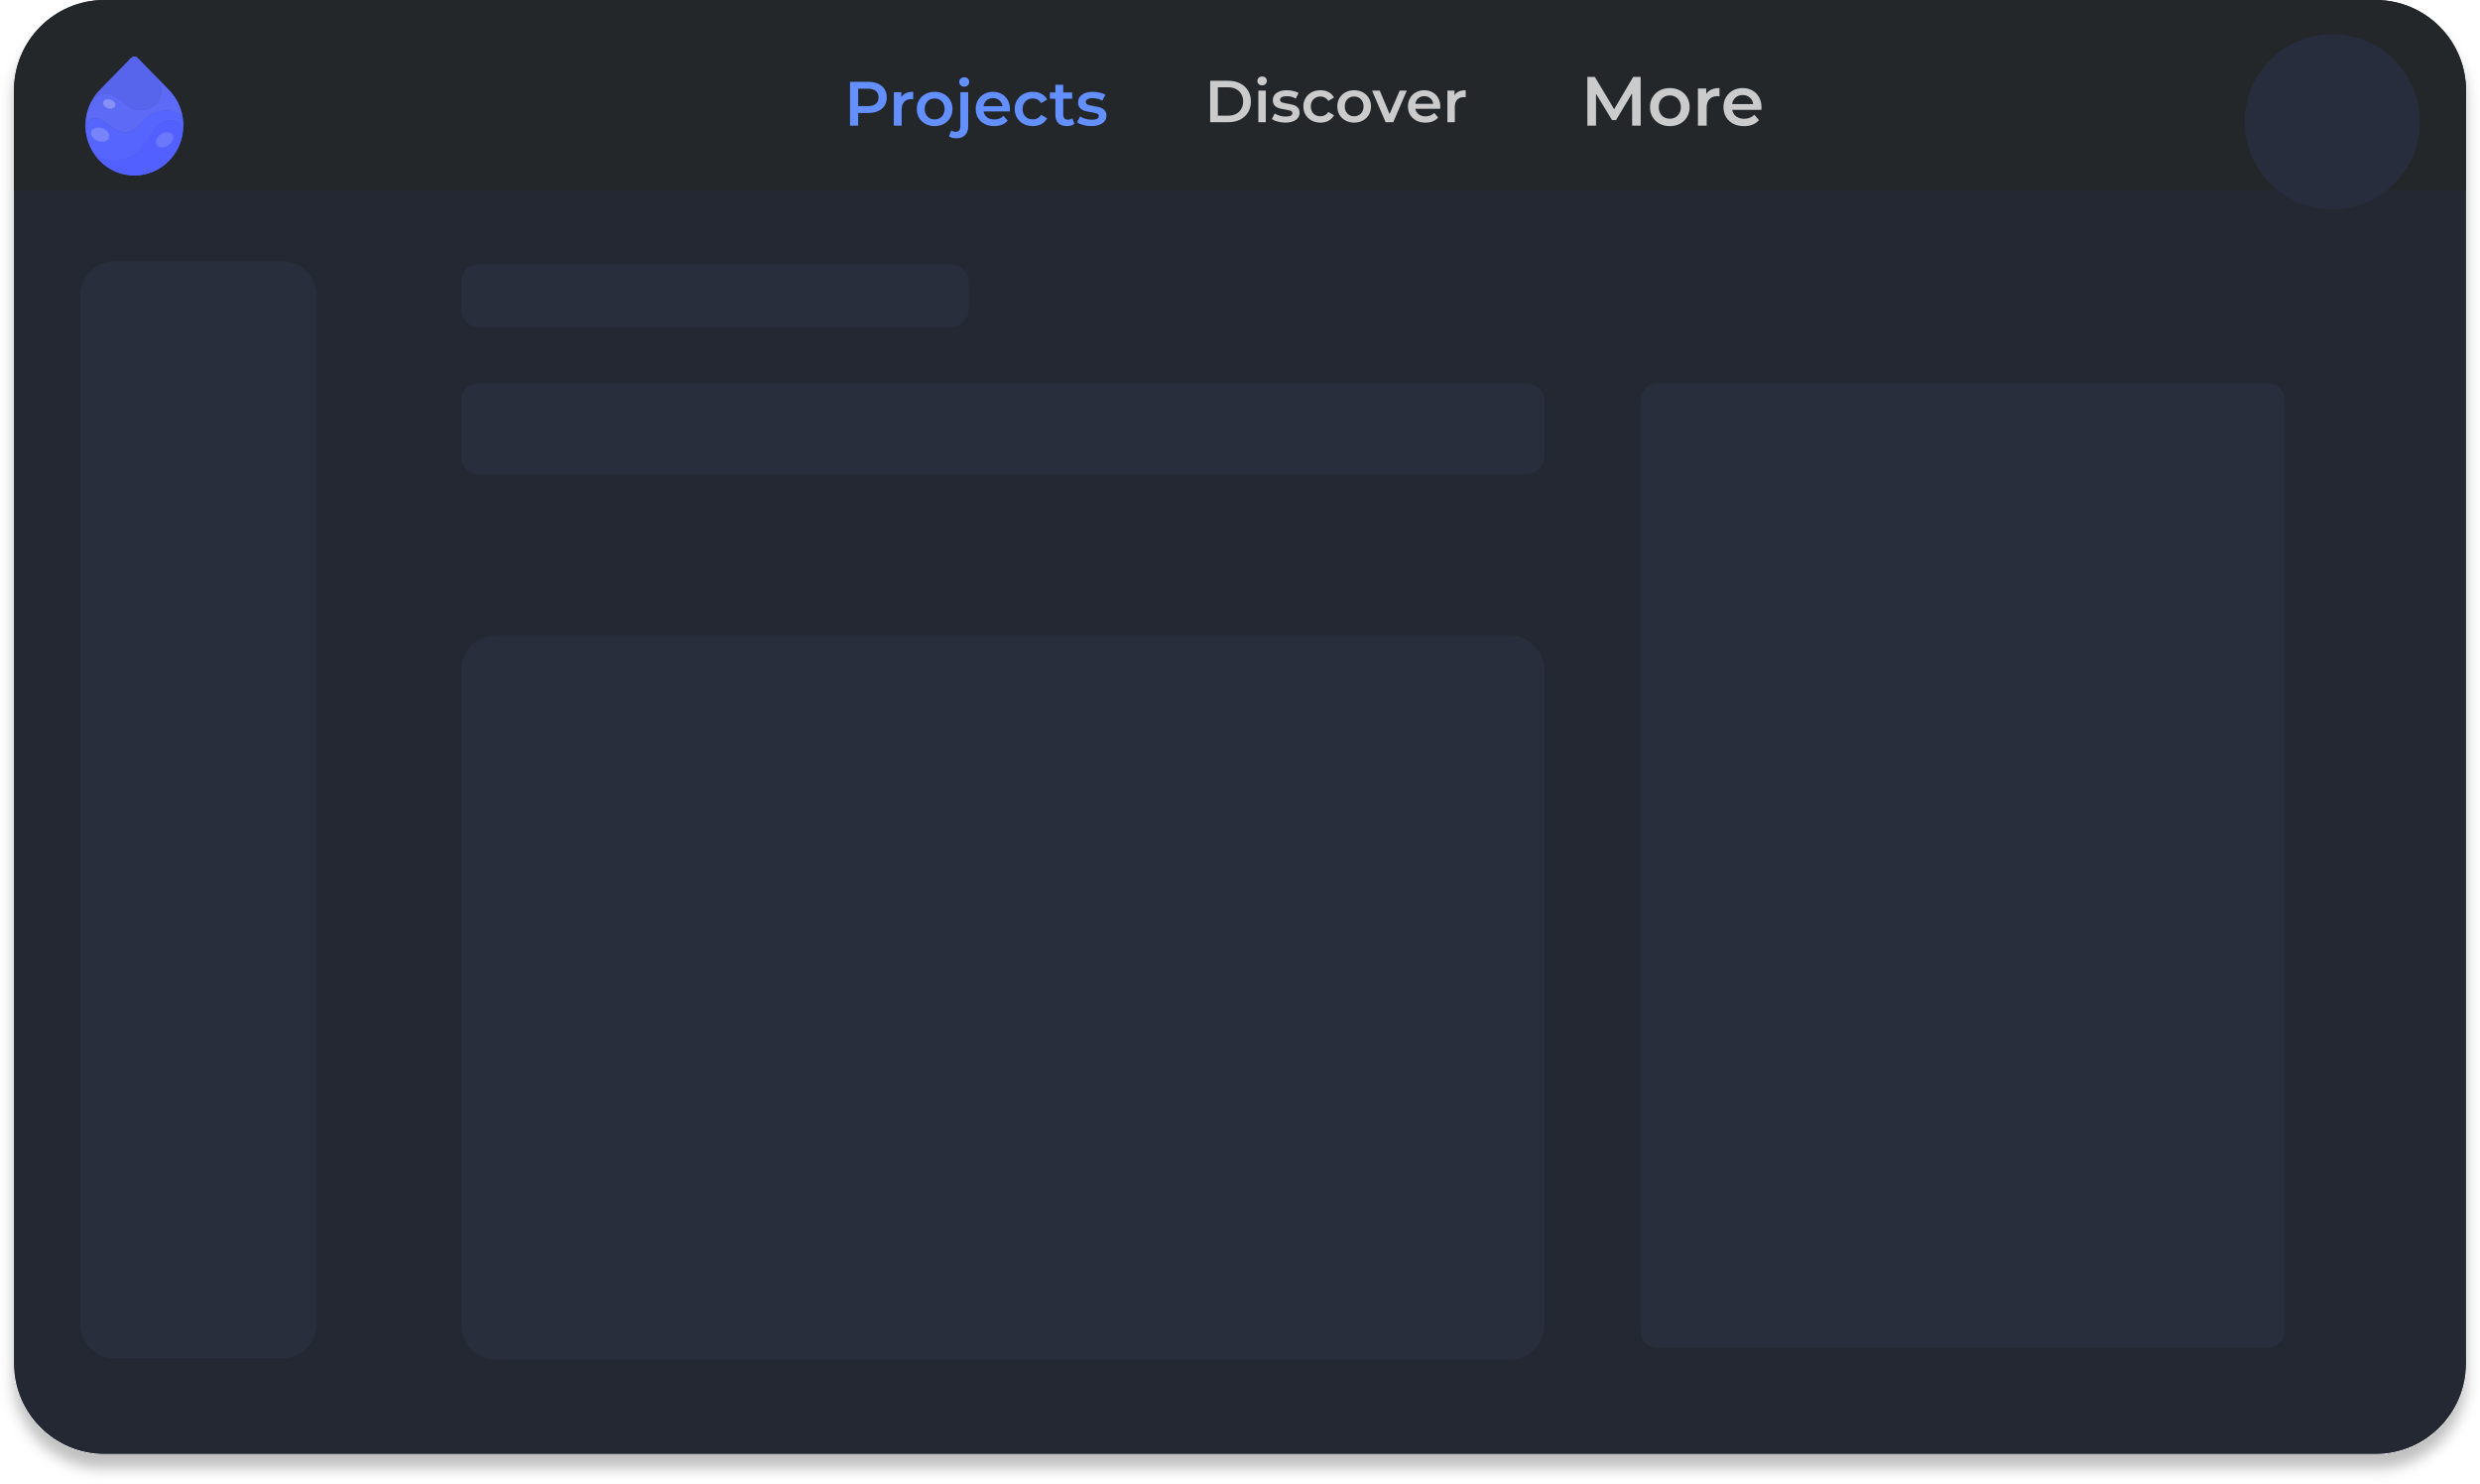
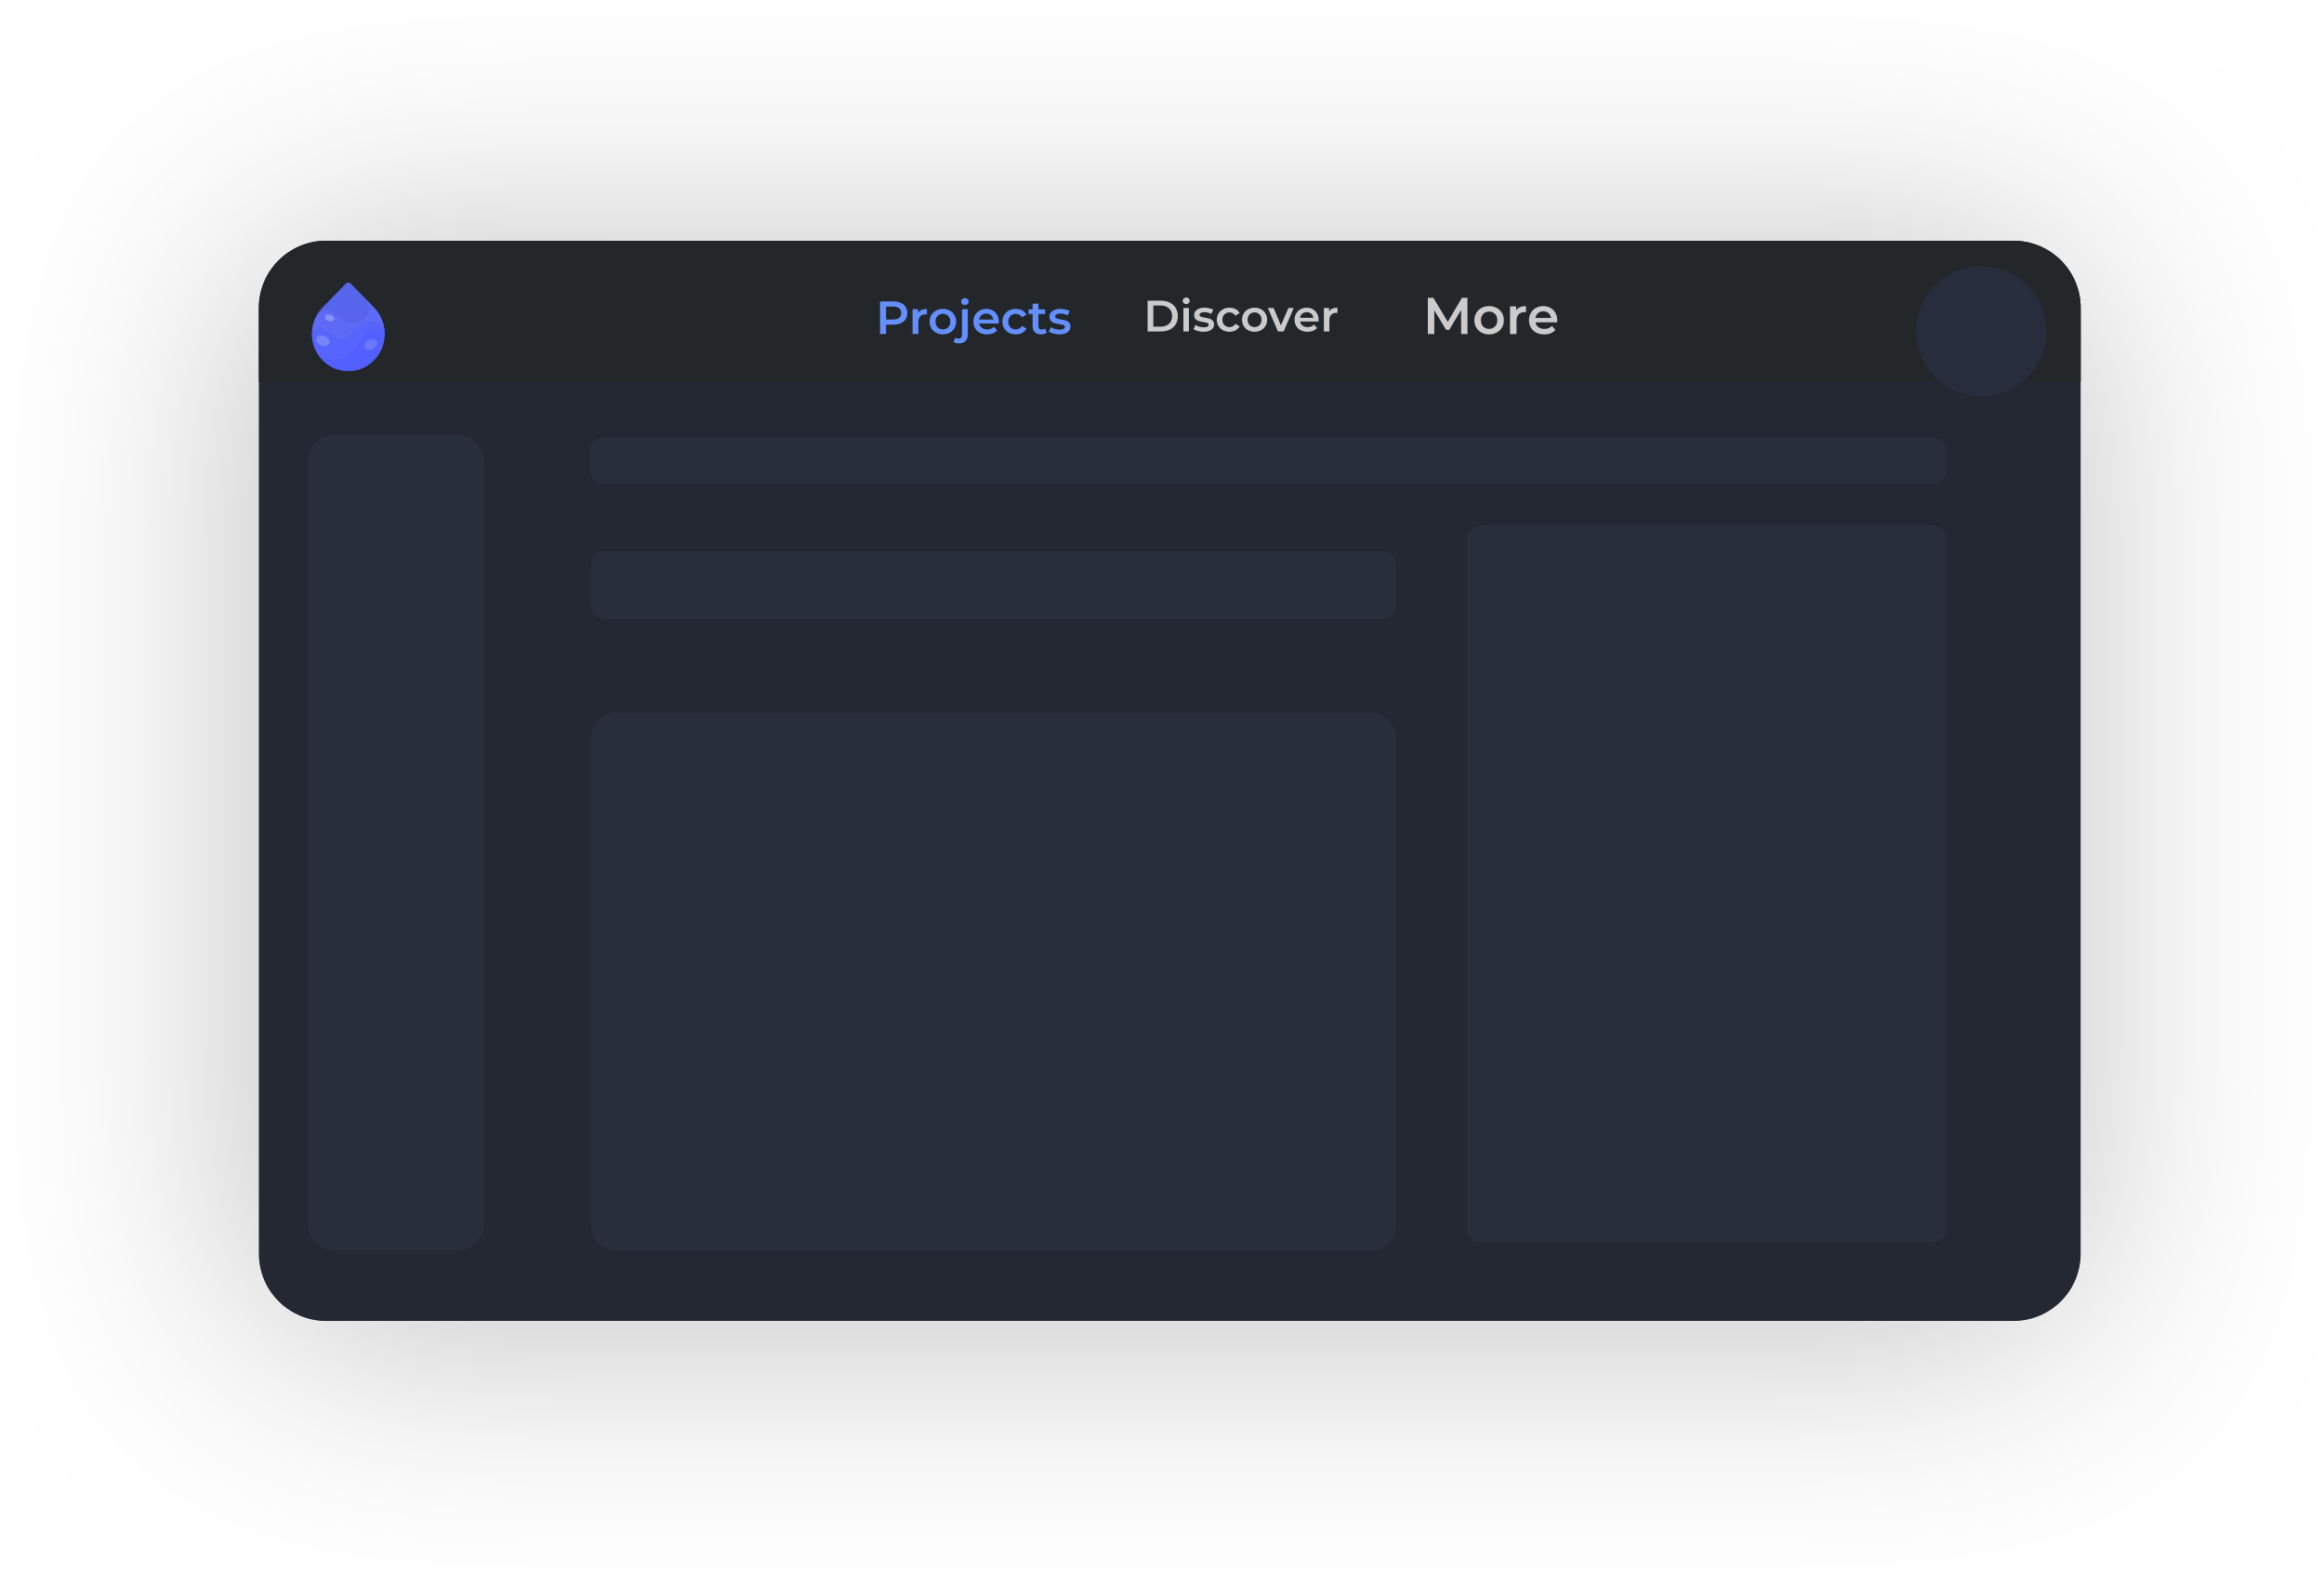
- <svg xmlns="http://www.w3.org/2000/svg" width="712" height="426" viewBox="0 0 712 426" fill="none">
+ <svg xmlns="http://www.w3.org/2000/svg" width="898" height="612" viewBox="0 0 898 612" fill="none">
  <g filter="url(#filter0_d)">
-     <rect x="4" width="704" height="417.466" rx="26" fill="#242832" />
-     <path d="M4 26C4 11.641 15.641 0 30 0H682C696.359 0 708 11.641 708 26V54.555H4V26Z" fill="#23272A" />
-     <path d="M52.349 33.218C49.201 31.309 45.626 31.176 42.443 33.566C40.902 34.722 39.764 36.469 38.143 37.484C36.552 38.482 34.441 37.892 32.915 37.048C31.048 36.017 29.314 33.618 26.964 34.015C25.906 34.194 25.038 34.913 24.546 35.847C24.55 35.367 24.579 34.887 24.63 34.41C24.818 32.672 25.315 30.962 26.121 29.374C28.479 25.411 32.84 26.642 35.975 29.853C40.848 34.844 51.062 28.677 43.828 21.048L48.502 25.835C50.284 27.66 51.486 29.853 52.109 32.175C52.169 32.395 52.222 32.615 52.27 32.836C52.298 32.963 52.325 33.09 52.349 33.218Z" fill="#5D6BFF" fill-opacity="0.8" />
-     <path d="M52.445 38.217C52.87 34.145 46.382 32.328 43.037 38.99C39.692 45.653 32.444 48.382 27.11 44.288C27.11 44.288 27.11 44.288 27.11 44.288C26.96 44.071 26.817 43.851 26.681 43.628C25.23 41.259 24.518 38.55 24.546 35.847C25.038 34.913 25.906 34.194 26.964 34.015C29.314 33.618 31.049 36.017 32.915 37.048C34.441 37.892 36.552 38.481 38.143 37.484C39.764 36.469 40.902 34.722 42.443 33.566C45.626 31.176 49.201 31.309 52.349 33.218C52.505 34.029 52.591 34.852 52.609 35.676C52.628 36.525 52.573 37.376 52.445 38.217Z" fill="#5D6BFF" fill-opacity="0.9" />
-     <path d="M35.975 29.853C32.84 26.642 28.479 25.411 26.121 29.374C26.626 28.375 27.255 27.425 28.006 26.547C28.212 26.304 28.429 26.067 28.655 25.835L37.654 16.619C38.165 16.095 38.993 16.095 39.504 16.619L43.28 20.487L43.828 21.048C51.062 28.677 40.848 34.844 35.975 29.853Z" fill="#5D6BFF" fill-opacity="0.7" />
-     <path d="M52.446 38.217C52.446 38.217 52.446 38.217 52.446 38.218C52.005 41.127 50.69 43.923 48.502 46.164C43.022 51.778 34.136 51.778 28.655 46.164C28.079 45.575 27.565 44.947 27.11 44.288C32.444 48.381 39.692 45.653 43.037 38.99C46.382 32.328 52.87 34.145 52.446 38.217Z" fill="#5D6BFF" />
-     <path d="M30.958 31.056C30.017 30.733 29.434 29.924 29.655 29.25C29.876 28.575 30.817 28.291 31.758 28.614C32.699 28.938 33.282 29.747 33.061 30.421C32.84 31.095 31.898 31.38 30.958 31.056Z" fill="#8690F7" />
-     <path d="M28.147 40.474C26.744 39.992 25.874 38.786 26.204 37.78C26.533 36.774 27.938 36.35 29.341 36.832C30.743 37.315 31.613 38.521 31.284 39.527C30.954 40.532 29.55 40.957 28.147 40.474Z" fill="#7884FA" />
-     <path d="M48.176 41.805C46.895 42.562 45.436 42.432 44.918 41.513C44.4 40.594 45.019 39.235 46.301 38.477C47.582 37.72 49.041 37.85 49.559 38.769C50.077 39.688 49.458 41.047 48.176 41.805Z" fill="#6B78FC" />
-     <path d="M52.349 33.218C49.201 31.309 45.626 31.176 42.443 33.566C40.902 34.722 39.764 36.469 38.143 37.484C36.552 38.482 34.441 37.892 32.915 37.048C31.048 36.017 29.314 33.618 26.964 34.015C25.906 34.194 25.038 34.913 24.546 35.847C24.55 35.367 24.579 34.887 24.63 34.41C24.818 32.672 25.315 30.962 26.121 29.374C28.479 25.411 32.84 26.642 35.975 29.853C40.848 34.844 51.062 28.677 43.828 21.048L48.502 25.835C50.284 27.66 51.486 29.853 52.109 32.175C52.169 32.395 52.222 32.615 52.27 32.836C52.298 32.963 52.325 33.09 52.349 33.218Z" fill="#5F6DFF" fill-opacity="0.8" />
-     <path d="M52.445 38.217C52.87 34.145 46.382 32.328 43.037 38.99C39.692 45.653 32.444 48.382 27.11 44.288C27.11 44.288 27.11 44.288 27.11 44.288C26.96 44.071 26.817 43.851 26.681 43.628C25.23 41.259 24.518 38.55 24.546 35.847C25.038 34.913 25.906 34.194 26.964 34.015C29.314 33.618 31.049 36.017 32.915 37.048C34.441 37.892 36.552 38.481 38.143 37.484C39.764 36.469 40.902 34.722 42.443 33.566C45.626 31.176 49.201 31.309 52.349 33.218C52.505 34.029 52.591 34.852 52.609 35.676C52.628 36.525 52.573 37.376 52.445 38.217Z" fill="#5665FF" fill-opacity="0.9" />
-     <path d="M35.975 29.853C32.84 26.642 28.479 25.411 26.121 29.374C26.626 28.375 27.255 27.425 28.006 26.547C28.212 26.304 28.429 26.067 28.655 25.835L37.654 16.619C38.165 16.095 38.993 16.095 39.504 16.619L43.28 20.487L43.828 21.048C51.062 28.677 40.848 34.844 35.975 29.853Z" fill="#5D6BFF" fill-opacity="0.7" />
-     <path d="M52.446 38.217C52.446 38.217 52.446 38.217 52.446 38.218C52.005 41.127 50.69 43.923 48.502 46.164C43.022 51.778 34.136 51.778 28.655 46.164C28.079 45.575 27.565 44.947 27.11 44.288C32.444 48.381 39.692 45.653 43.037 38.99C46.382 32.328 52.87 34.145 52.446 38.217Z" fill="#5160FF" />
-     <path d="M30.958 31.056C30.017 30.733 29.434 29.924 29.655 29.25C29.876 28.575 30.817 28.291 31.758 28.614C32.699 28.938 33.282 29.747 33.061 30.421C32.84 31.095 31.898 31.38 30.958 31.056Z" fill="#8690F7" />
-     <path d="M28.147 40.474C26.744 39.992 25.874 38.786 26.204 37.78C26.533 36.774 27.938 36.35 29.341 36.832C30.743 37.315 31.613 38.521 31.284 39.527C30.954 40.532 29.55 40.957 28.147 40.474Z" fill="#7884FA" />
-     <path d="M48.176 41.805C46.895 42.562 45.436 42.432 44.918 41.513C44.4 40.594 45.019 39.235 46.301 38.477C47.582 37.72 49.041 37.85 49.559 38.769C50.077 39.688 49.458 41.047 48.176 41.805Z" fill="#6B78FC" />
-     <path d="M249.226 23.48C250.318 23.48 251.266 23.66 252.07 24.02C252.886 24.38 253.51 24.896 253.942 25.568C254.374 26.24 254.59 27.038 254.59 27.962C254.59 28.874 254.374 29.672 253.942 30.356C253.51 31.028 252.886 31.544 252.07 31.904C251.266 32.264 250.318 32.444 249.226 32.444H246.382V36.08H244.042V23.48H249.226ZM249.118 30.464C250.138 30.464 250.912 30.248 251.44 29.816C251.968 29.384 252.232 28.766 252.232 27.962C252.232 27.158 251.968 26.54 251.44 26.108C250.912 25.676 250.138 25.46 249.118 25.46H246.382V30.464H249.118ZM258.765 27.872C259.413 26.864 260.553 26.36 262.185 26.36V28.502C261.993 28.466 261.819 28.448 261.663 28.448C260.787 28.448 260.103 28.706 259.611 29.222C259.119 29.726 258.873 30.458 258.873 31.418V36.08H256.623V26.468H258.765V27.872ZM268.326 36.206C267.354 36.206 266.478 35.996 265.698 35.576C264.918 35.156 264.306 34.574 263.862 33.83C263.43 33.074 263.214 32.222 263.214 31.274C263.214 30.326 263.43 29.48 263.862 28.736C264.306 27.992 264.918 27.41 265.698 26.99C266.478 26.57 267.354 26.36 268.326 26.36C269.31 26.36 270.192 26.57 270.972 26.99C271.752 27.41 272.358 27.992 272.79 28.736C273.234 29.48 273.456 30.326 273.456 31.274C273.456 32.222 273.234 33.074 272.79 33.83C272.358 34.574 271.752 35.156 270.972 35.576C270.192 35.996 269.31 36.206 268.326 36.206ZM268.326 34.28C269.154 34.28 269.838 34.004 270.378 33.452C270.918 32.9 271.188 32.174 271.188 31.274C271.188 30.374 270.918 29.648 270.378 29.096C269.838 28.544 269.154 28.268 268.326 28.268C267.498 28.268 266.814 28.544 266.274 29.096C265.746 29.648 265.482 30.374 265.482 31.274C265.482 32.174 265.746 32.9 266.274 33.452C266.814 34.004 267.498 34.28 268.326 34.28ZM274.617 39.698C273.669 39.698 272.949 39.512 272.457 39.14L273.105 37.466C273.441 37.718 273.879 37.844 274.419 37.844C274.839 37.844 275.157 37.712 275.373 37.448C275.601 37.196 275.715 36.818 275.715 36.314V26.468H277.965V36.26C277.965 37.328 277.671 38.168 277.083 38.78C276.495 39.392 275.673 39.698 274.617 39.698ZM276.831 24.884C276.423 24.884 276.081 24.758 275.805 24.506C275.529 24.242 275.391 23.918 275.391 23.534C275.391 23.15 275.529 22.832 275.805 22.58C276.081 22.316 276.423 22.184 276.831 22.184C277.239 22.184 277.581 22.31 277.857 22.562C278.133 22.802 278.271 23.108 278.271 23.48C278.271 23.876 278.133 24.212 277.857 24.488C277.593 24.752 277.251 24.884 276.831 24.884ZM289.952 31.328C289.952 31.484 289.94 31.706 289.916 31.994H282.374C282.506 32.702 282.848 33.266 283.4 33.686C283.964 34.094 284.66 34.298 285.488 34.298C286.544 34.298 287.414 33.95 288.098 33.254L289.304 34.64C288.872 35.156 288.326 35.546 287.666 35.81C287.006 36.074 286.262 36.206 285.434 36.206C284.378 36.206 283.448 35.996 282.644 35.576C281.84 35.156 281.216 34.574 280.772 33.83C280.34 33.074 280.124 32.222 280.124 31.274C280.124 30.338 280.334 29.498 280.754 28.754C281.186 27.998 281.78 27.41 282.536 26.99C283.292 26.57 284.144 26.36 285.092 26.36C286.028 26.36 286.862 26.57 287.594 26.99C288.338 27.398 288.914 27.98 289.322 28.736C289.742 29.48 289.952 30.344 289.952 31.328ZM285.092 28.16C284.372 28.16 283.76 28.376 283.256 28.808C282.764 29.228 282.464 29.792 282.356 30.5H287.81C287.714 29.804 287.42 29.24 286.928 28.808C286.436 28.376 285.824 28.16 285.092 28.16ZM296.523 36.206C295.527 36.206 294.633 35.996 293.841 35.576C293.049 35.156 292.431 34.574 291.987 33.83C291.543 33.074 291.321 32.222 291.321 31.274C291.321 30.326 291.543 29.48 291.987 28.736C292.431 27.992 293.043 27.41 293.823 26.99C294.615 26.57 295.515 26.36 296.523 26.36C297.471 26.36 298.299 26.552 299.007 26.936C299.727 27.32 300.267 27.872 300.627 28.592L298.899 29.6C298.623 29.156 298.275 28.826 297.855 28.61C297.447 28.382 296.997 28.268 296.505 28.268C295.665 28.268 294.969 28.544 294.417 29.096C293.865 29.636 293.589 30.362 293.589 31.274C293.589 32.186 293.859 32.918 294.399 33.47C294.951 34.01 295.653 34.28 296.505 34.28C296.997 34.28 297.447 34.172 297.855 33.956C298.275 33.728 298.623 33.392 298.899 32.948L300.627 33.956C300.255 34.676 299.709 35.234 298.989 35.63C298.281 36.014 297.459 36.206 296.523 36.206ZM308.473 35.558C308.209 35.774 307.885 35.936 307.501 36.044C307.129 36.152 306.733 36.206 306.313 36.206C305.257 36.206 304.441 35.93 303.865 35.378C303.289 34.826 303.001 34.022 303.001 32.966V28.34H301.417V26.54H303.001V24.344H305.251V26.54H307.825V28.34H305.251V32.912C305.251 33.38 305.365 33.74 305.593 33.992C305.821 34.232 306.151 34.352 306.583 34.352C307.087 34.352 307.507 34.22 307.843 33.956L308.473 35.558ZM313.294 36.206C312.514 36.206 311.752 36.104 311.008 35.9C310.264 35.696 309.67 35.438 309.226 35.126L310.09 33.416C310.522 33.704 311.038 33.938 311.638 34.118C312.25 34.286 312.85 34.37 313.438 34.37C314.782 34.37 315.454 34.016 315.454 33.308C315.454 32.972 315.28 32.738 314.932 32.606C314.596 32.474 314.05 32.348 313.294 32.228C312.502 32.108 311.854 31.97 311.35 31.814C310.858 31.658 310.426 31.388 310.054 31.004C309.694 30.608 309.514 30.062 309.514 29.366C309.514 28.454 309.892 27.728 310.648 27.188C311.416 26.636 312.448 26.36 313.744 26.36C314.404 26.36 315.064 26.438 315.724 26.594C316.384 26.738 316.924 26.936 317.344 27.188L316.48 28.898C315.664 28.418 314.746 28.178 313.726 28.178C313.066 28.178 312.562 28.28 312.214 28.484C311.878 28.676 311.71 28.934 311.71 29.258C311.71 29.618 311.89 29.876 312.25 30.032C312.622 30.176 313.192 30.314 313.96 30.446C314.728 30.566 315.358 30.704 315.85 30.86C316.342 31.016 316.762 31.28 317.11 31.652C317.47 32.024 317.65 32.552 317.65 33.236C317.65 34.136 317.26 34.856 316.48 35.396C315.7 35.936 314.638 36.206 313.294 36.206Z" fill="#638FFF" />
-     <path d="M347.436 23.185H352.638C353.908 23.185 355.035 23.434 356.021 23.933C357.007 24.421 357.772 25.117 358.316 26.024C358.86 26.919 359.132 27.956 359.132 29.135C359.132 30.314 358.86 31.357 358.316 32.263C357.772 33.158 357.007 33.855 356.021 34.354C355.035 34.842 353.908 35.085 352.638 35.085H347.436V23.185ZM352.536 33.215C353.409 33.215 354.174 33.051 354.831 32.722C355.5 32.382 356.01 31.906 356.361 31.294C356.724 30.671 356.905 29.951 356.905 29.135C356.905 28.319 356.724 27.605 356.361 26.993C356.01 26.37 355.5 25.894 354.831 25.565C354.174 25.225 353.409 25.055 352.536 25.055H349.646V33.215H352.536ZM361.277 26.007H363.402V35.085H361.277V26.007ZM362.348 24.511C361.963 24.511 361.64 24.392 361.379 24.154C361.119 23.905 360.988 23.599 360.988 23.236C360.988 22.873 361.119 22.573 361.379 22.335C361.64 22.086 361.963 21.961 362.348 21.961C362.734 21.961 363.057 22.08 363.317 22.318C363.578 22.545 363.708 22.834 363.708 23.185C363.708 23.559 363.578 23.877 363.317 24.137C363.068 24.387 362.745 24.511 362.348 24.511ZM368.996 35.204C368.26 35.204 367.54 35.108 366.837 34.915C366.135 34.722 365.574 34.479 365.154 34.184L365.97 32.569C366.378 32.841 366.866 33.062 367.432 33.232C368.01 33.391 368.577 33.47 369.132 33.47C370.402 33.47 371.036 33.136 371.036 32.467C371.036 32.15 370.872 31.929 370.543 31.804C370.226 31.68 369.71 31.561 368.996 31.447C368.248 31.334 367.636 31.203 367.16 31.056C366.696 30.909 366.288 30.654 365.936 30.291C365.596 29.917 365.426 29.401 365.426 28.744C365.426 27.883 365.783 27.197 366.497 26.687C367.223 26.166 368.197 25.905 369.421 25.905C370.045 25.905 370.668 25.979 371.291 26.126C371.915 26.262 372.425 26.449 372.821 26.687L372.005 28.302C371.235 27.849 370.368 27.622 369.404 27.622C368.781 27.622 368.305 27.718 367.976 27.911C367.659 28.093 367.5 28.336 367.5 28.642C367.5 28.982 367.67 29.226 368.01 29.373C368.362 29.509 368.9 29.64 369.625 29.764C370.351 29.878 370.946 30.008 371.41 30.155C371.875 30.302 372.272 30.552 372.6 30.903C372.94 31.255 373.11 31.753 373.11 32.399C373.11 33.249 372.742 33.929 372.005 34.439C371.269 34.949 370.266 35.204 368.996 35.204ZM379.105 35.204C378.165 35.204 377.32 35.006 376.572 34.609C375.824 34.212 375.241 33.663 374.821 32.96C374.402 32.246 374.192 31.442 374.192 30.546C374.192 29.651 374.402 28.852 374.821 28.149C375.241 27.447 375.819 26.897 376.555 26.5C377.303 26.104 378.153 25.905 379.105 25.905C380.001 25.905 380.783 26.087 381.451 26.449C382.131 26.812 382.641 27.333 382.981 28.013L381.349 28.965C381.089 28.546 380.76 28.234 380.363 28.03C379.978 27.815 379.553 27.707 379.088 27.707C378.295 27.707 377.638 27.968 377.116 28.489C376.595 28.999 376.334 29.685 376.334 30.546C376.334 31.407 376.589 32.099 377.099 32.62C377.621 33.13 378.284 33.385 379.088 33.385C379.553 33.385 379.978 33.283 380.363 33.079C380.76 32.864 381.089 32.547 381.349 32.127L382.981 33.079C382.63 33.759 382.114 34.286 381.434 34.66C380.766 35.023 379.989 35.204 379.105 35.204ZM388.765 35.204C387.847 35.204 387.02 35.006 386.283 34.609C385.547 34.212 384.969 33.663 384.549 32.96C384.141 32.246 383.937 31.442 383.937 30.546C383.937 29.651 384.141 28.852 384.549 28.149C384.969 27.447 385.547 26.897 386.283 26.5C387.02 26.104 387.847 25.905 388.765 25.905C389.695 25.905 390.528 26.104 391.264 26.5C392.001 26.897 392.573 27.447 392.981 28.149C393.401 28.852 393.61 29.651 393.61 30.546C393.61 31.442 393.401 32.246 392.981 32.96C392.573 33.663 392.001 34.212 391.264 34.609C390.528 35.006 389.695 35.204 388.765 35.204ZM388.765 33.385C389.547 33.385 390.193 33.124 390.703 32.603C391.213 32.082 391.468 31.396 391.468 30.546C391.468 29.696 391.213 29.011 390.703 28.489C390.193 27.968 389.547 27.707 388.765 27.707C387.983 27.707 387.337 27.968 386.827 28.489C386.329 29.011 386.079 29.696 386.079 30.546C386.079 31.396 386.329 32.082 386.827 32.603C387.337 33.124 387.983 33.385 388.765 33.385ZM403.893 26.007L400 35.085H397.807L393.914 26.007H396.124L398.946 32.739L401.853 26.007H403.893ZM413.507 30.597C413.507 30.744 413.495 30.954 413.473 31.226H406.35C406.474 31.895 406.797 32.428 407.319 32.824C407.851 33.209 408.509 33.402 409.291 33.402C410.288 33.402 411.11 33.074 411.756 32.416L412.895 33.725C412.487 34.212 411.971 34.581 411.348 34.83C410.724 35.08 410.022 35.204 409.24 35.204C408.242 35.204 407.364 35.006 406.605 34.609C405.845 34.212 405.256 33.663 404.837 32.96C404.429 32.246 404.225 31.442 404.225 30.546C404.225 29.662 404.423 28.869 404.82 28.166C405.228 27.452 405.789 26.897 406.503 26.5C407.217 26.104 408.021 25.905 408.917 25.905C409.801 25.905 410.588 26.104 411.28 26.5C411.982 26.886 412.526 27.435 412.912 28.149C413.308 28.852 413.507 29.668 413.507 30.597ZM408.917 27.605C408.237 27.605 407.659 27.809 407.183 28.217C406.718 28.614 406.435 29.146 406.333 29.815H411.484C411.393 29.158 411.115 28.625 410.651 28.217C410.186 27.809 409.608 27.605 408.917 27.605ZM417.571 27.333C418.183 26.381 419.259 25.905 420.801 25.905V27.928C420.619 27.894 420.455 27.877 420.308 27.877C419.48 27.877 418.834 28.121 418.37 28.608C417.905 29.084 417.673 29.776 417.673 30.682V35.085H415.548V26.007H417.571V27.333Z" fill="#CBCBCB" />
-     <path d="M468.586 36.08L468.566 26.8L463.966 34.48H462.806L458.206 26.92V36.08H455.726V22.08H457.866L463.426 31.36L468.886 22.08H471.026L471.046 36.08H468.586ZM479.388 36.22C478.308 36.22 477.334 35.987 476.468 35.52C475.601 35.054 474.921 34.407 474.428 33.58C473.948 32.74 473.708 31.794 473.708 30.74C473.708 29.687 473.948 28.747 474.428 27.92C474.921 27.094 475.601 26.447 476.468 25.98C477.334 25.514 478.308 25.28 479.388 25.28C480.481 25.28 481.461 25.514 482.328 25.98C483.194 26.447 483.868 27.094 484.348 27.92C484.841 28.747 485.088 29.687 485.088 30.74C485.088 31.794 484.841 32.74 484.348 33.58C483.868 34.407 483.194 35.054 482.328 35.52C481.461 35.987 480.481 36.22 479.388 36.22ZM479.388 34.08C480.308 34.08 481.068 33.774 481.668 33.16C482.268 32.547 482.568 31.74 482.568 30.74C482.568 29.74 482.268 28.934 481.668 28.32C481.068 27.707 480.308 27.4 479.388 27.4C478.468 27.4 477.708 27.707 477.108 28.32C476.521 28.934 476.228 29.74 476.228 30.74C476.228 31.74 476.521 32.547 477.108 33.16C477.708 33.774 478.468 34.08 479.388 34.08ZM489.858 26.96C490.578 25.84 491.845 25.28 493.658 25.28V27.66C493.445 27.62 493.252 27.6 493.078 27.6C492.105 27.6 491.345 27.887 490.798 28.46C490.252 29.02 489.978 29.834 489.978 30.9V36.08H487.478V25.4H489.858V26.96ZM505.722 30.8C505.722 30.974 505.708 31.22 505.682 31.54H497.302C497.448 32.327 497.828 32.954 498.442 33.42C499.068 33.874 499.842 34.1 500.762 34.1C501.935 34.1 502.902 33.714 503.662 32.94L505.002 34.48C504.522 35.054 503.915 35.487 503.182 35.78C502.448 36.074 501.622 36.22 500.702 36.22C499.528 36.22 498.495 35.987 497.602 35.52C496.708 35.054 496.015 34.407 495.522 33.58C495.042 32.74 494.802 31.794 494.802 30.74C494.802 29.7 495.035 28.767 495.502 27.94C495.982 27.1 496.642 26.447 497.482 25.98C498.322 25.514 499.268 25.28 500.322 25.28C501.362 25.28 502.288 25.514 503.102 25.98C503.928 26.434 504.568 27.08 505.022 27.92C505.488 28.747 505.722 29.707 505.722 30.8ZM500.322 27.28C499.522 27.28 498.842 27.52 498.282 28C497.735 28.467 497.402 29.094 497.282 29.88H503.342C503.235 29.107 502.908 28.48 502.362 28C501.815 27.52 501.135 27.28 500.322 27.28Z" fill="#CBCBCB" />
-     <rect x="23" y="75" width="68" height="315" rx="10" fill="#282E3B" />
-     <rect x="132.425" y="75.853" width="145.686" height="18.085" rx="5" fill="#282E3B" />
-     <rect x="132.425" y="110.013" width="310.965" height="26.123" rx="5" fill="#282E3B" />
-     <rect x="132.425" y="182.359" width="310.965" height="207.98" rx="10" fill="#282E3B" />
-     <rect x="471" y="110" width="185" height="277" rx="5" fill="#282E3B" />
-     <circle cx="669.592" cy="34.957" r="25.118" fill="#272D3D" />
+     <rect x="100" y="93" width="704" height="417.466" rx="26" fill="#242832" />
+     <path d="M100 119C100 104.641 111.641 93 126 93H778C792.359 93 804 104.641 804 119V147.555H100V119Z" fill="#23272A" />
+     <path d="M148.349 126.218C145.201 124.309 141.626 124.176 138.443 126.566C136.902 127.722 135.764 129.469 134.143 130.485C132.552 131.482 130.441 130.892 128.915 130.048C127.048 129.016 125.314 126.618 122.964 127.015C121.906 127.194 121.038 127.913 120.546 128.847C120.55 128.367 120.579 127.887 120.63 127.41C120.818 125.672 121.315 123.962 122.121 122.374C124.479 118.411 128.84 119.642 131.975 122.853C136.848 127.844 147.062 121.677 139.828 114.048L144.502 118.835C146.284 120.66 147.486 122.853 148.109 125.175C148.168 125.395 148.222 125.615 148.27 125.836C148.298 125.963 148.325 126.09 148.349 126.218Z" fill="#5D6BFF" fill-opacity="0.8" />
+     <path d="M148.445 131.217C148.87 127.145 142.382 125.328 139.037 131.99C135.692 138.653 128.444 141.381 123.11 137.288C123.11 137.288 123.11 137.288 123.11 137.288C122.96 137.071 122.817 136.851 122.681 136.628C121.229 134.259 120.518 131.55 120.546 128.847C121.038 127.913 121.906 127.194 122.964 127.015C125.314 126.618 127.048 129.016 128.915 130.048C130.441 130.891 132.552 131.482 134.143 130.484C135.764 129.469 136.902 127.722 138.443 126.566C141.626 124.176 145.201 124.309 148.349 126.218C148.504 127.029 148.591 127.852 148.609 128.676C148.628 129.525 148.573 130.376 148.445 131.217Z" fill="#5D6BFF" fill-opacity="0.9" />
+     <path d="M131.975 122.853C128.84 119.642 124.479 118.411 122.121 122.374C122.626 121.375 123.255 120.425 124.006 119.547C124.212 119.304 124.429 119.067 124.655 118.835L133.654 109.619C134.165 109.095 134.993 109.095 135.504 109.619L139.28 113.487L139.828 114.048C147.062 121.677 136.848 127.844 131.975 122.853Z" fill="#5D6BFF" fill-opacity="0.7" />
+     <path d="M148.445 131.217C148.445 131.217 148.445 131.217 148.445 131.218C148.005 134.127 146.69 136.923 144.502 139.164C139.022 144.778 130.135 144.778 124.655 139.164C124.079 138.575 123.565 137.947 123.11 137.288C128.444 141.381 135.692 138.653 139.037 131.99C142.382 125.328 148.87 127.145 148.445 131.217Z" fill="#5D6BFF" />
+     <path d="M126.958 124.056C126.017 123.733 125.434 122.924 125.655 122.25C125.876 121.575 126.817 121.291 127.758 121.614C128.699 121.938 129.282 122.747 129.061 123.421C128.84 124.095 127.898 124.38 126.958 124.056Z" fill="#8690F7" />
+     <path d="M124.147 133.474C122.744 132.992 121.874 131.786 122.204 130.78C122.533 129.774 123.938 129.35 125.341 129.832C126.743 130.315 127.613 131.521 127.284 132.527C126.954 133.532 125.55 133.957 124.147 133.474Z" fill="#7884FA" />
+     <path d="M144.176 134.805C142.895 135.563 141.436 135.432 140.918 134.513C140.4 133.594 141.019 132.235 142.301 131.477C143.582 130.72 145.041 130.85 145.559 131.769C146.077 132.688 145.458 134.047 144.176 134.805Z" fill="#6B78FC" />
+     <path d="M148.349 126.218C145.201 124.309 141.626 124.176 138.443 126.566C136.902 127.722 135.764 129.469 134.143 130.485C132.552 131.482 130.441 130.892 128.915 130.048C127.048 129.016 125.314 126.618 122.964 127.015C121.906 127.194 121.038 127.913 120.546 128.847C120.55 128.367 120.579 127.887 120.63 127.41C120.818 125.672 121.315 123.962 122.121 122.374C124.479 118.411 128.84 119.642 131.975 122.853C136.848 127.844 147.062 121.677 139.828 114.048L144.502 118.835C146.284 120.66 147.486 122.853 148.109 125.175C148.168 125.395 148.222 125.615 148.27 125.836C148.298 125.963 148.325 126.09 148.349 126.218Z" fill="#5F6DFF" fill-opacity="0.8" />
+     <path d="M148.445 131.217C148.87 127.145 142.382 125.328 139.037 131.99C135.692 138.653 128.444 141.381 123.11 137.288C123.11 137.288 123.11 137.288 123.11 137.288C122.96 137.071 122.817 136.851 122.681 136.628C121.229 134.259 120.518 131.55 120.546 128.847C121.038 127.913 121.906 127.194 122.964 127.015C125.314 126.618 127.048 129.016 128.915 130.048C130.441 130.891 132.552 131.482 134.143 130.484C135.764 129.469 136.902 127.722 138.443 126.566C141.626 124.176 145.201 124.309 148.349 126.218C148.504 127.029 148.591 127.852 148.609 128.676C148.628 129.525 148.573 130.376 148.445 131.217Z" fill="#5665FF" fill-opacity="0.9" />
+     <path d="M131.975 122.853C128.84 119.642 124.479 118.411 122.121 122.374C122.626 121.375 123.255 120.425 124.006 119.547C124.212 119.304 124.429 119.067 124.655 118.835L133.654 109.619C134.165 109.095 134.993 109.095 135.504 109.619L139.28 113.487L139.828 114.048C147.062 121.677 136.848 127.844 131.975 122.853Z" fill="#5D6BFF" fill-opacity="0.7" />
+     <path d="M148.445 131.217C148.445 131.217 148.445 131.217 148.445 131.218C148.005 134.127 146.69 136.923 144.502 139.164C139.022 144.778 130.135 144.778 124.655 139.164C124.079 138.575 123.565 137.947 123.11 137.288C128.444 141.381 135.692 138.653 139.037 131.99C142.382 125.328 148.87 127.145 148.445 131.217Z" fill="#5160FF" />
+     <path d="M126.958 124.056C126.017 123.733 125.434 122.924 125.655 122.25C125.876 121.575 126.817 121.291 127.758 121.614C128.699 121.938 129.282 122.747 129.061 123.421C128.84 124.095 127.898 124.38 126.958 124.056Z" fill="#8690F7" />
+     <path d="M124.147 133.474C122.744 132.992 121.874 131.786 122.204 130.78C122.533 129.774 123.938 129.35 125.341 129.832C126.743 130.315 127.613 131.521 127.284 132.527C126.954 133.532 125.55 133.957 124.147 133.474Z" fill="#7884FA" />
+     <path d="M144.176 134.805C142.895 135.563 141.436 135.432 140.918 134.513C140.4 133.594 141.019 132.235 142.301 131.477C143.582 130.72 145.041 130.85 145.559 131.769C146.077 132.688 145.458 134.047 144.176 134.805Z" fill="#6B78FC" />
+     <path d="M345.226 116.48C346.318 116.48 347.266 116.66 348.07 117.02C348.886 117.38 349.51 117.896 349.942 118.568C350.374 119.24 350.59 120.038 350.59 120.962C350.59 121.874 350.374 122.672 349.942 123.356C349.51 124.028 348.886 124.544 348.07 124.904C347.266 125.264 346.318 125.444 345.226 125.444H342.382V129.08H340.042V116.48H345.226ZM345.118 123.464C346.138 123.464 346.912 123.248 347.44 122.816C347.968 122.384 348.232 121.766 348.232 120.962C348.232 120.158 347.968 119.54 347.44 119.108C346.912 118.676 346.138 118.46 345.118 118.46H342.382V123.464H345.118ZM354.765 120.872C355.413 119.864 356.553 119.36 358.185 119.36V121.502C357.993 121.466 357.819 121.448 357.663 121.448C356.787 121.448 356.103 121.706 355.611 122.222C355.119 122.726 354.873 123.458 354.873 124.418V129.08H352.623V119.468H354.765V120.872ZM364.326 129.206C363.354 129.206 362.478 128.996 361.698 128.576C360.918 128.156 360.306 127.574 359.862 126.83C359.43 126.074 359.214 125.222 359.214 124.274C359.214 123.326 359.43 122.48 359.862 121.736C360.306 120.992 360.918 120.41 361.698 119.99C362.478 119.57 363.354 119.36 364.326 119.36C365.31 119.36 366.192 119.57 366.972 119.99C367.752 120.41 368.358 120.992 368.79 121.736C369.234 122.48 369.456 123.326 369.456 124.274C369.456 125.222 369.234 126.074 368.79 126.83C368.358 127.574 367.752 128.156 366.972 128.576C366.192 128.996 365.31 129.206 364.326 129.206ZM364.326 127.28C365.154 127.28 365.838 127.004 366.378 126.452C366.918 125.9 367.188 125.174 367.188 124.274C367.188 123.374 366.918 122.648 366.378 122.096C365.838 121.544 365.154 121.268 364.326 121.268C363.498 121.268 362.814 121.544 362.274 122.096C361.746 122.648 361.482 123.374 361.482 124.274C361.482 125.174 361.746 125.9 362.274 126.452C362.814 127.004 363.498 127.28 364.326 127.28ZM370.617 132.698C369.669 132.698 368.949 132.512 368.457 132.14L369.105 130.466C369.441 130.718 369.879 130.844 370.419 130.844C370.839 130.844 371.157 130.712 371.373 130.448C371.601 130.196 371.715 129.818 371.715 129.314V119.468H373.965V129.26C373.965 130.328 373.671 131.168 373.083 131.78C372.495 132.392 371.673 132.698 370.617 132.698ZM372.831 117.884C372.423 117.884 372.081 117.758 371.805 117.506C371.529 117.242 371.391 116.918 371.391 116.534C371.391 116.15 371.529 115.832 371.805 115.58C372.081 115.316 372.423 115.184 372.831 115.184C373.239 115.184 373.581 115.31 373.857 115.562C374.133 115.802 374.271 116.108 374.271 116.48C374.271 116.876 374.133 117.212 373.857 117.488C373.593 117.752 373.251 117.884 372.831 117.884ZM385.952 124.328C385.952 124.484 385.94 124.706 385.916 124.994H378.374C378.506 125.702 378.848 126.266 379.4 126.686C379.964 127.094 380.66 127.298 381.488 127.298C382.544 127.298 383.414 126.95 384.098 126.254L385.304 127.64C384.872 128.156 384.326 128.546 383.666 128.81C383.006 129.074 382.262 129.206 381.434 129.206C380.378 129.206 379.448 128.996 378.644 128.576C377.84 128.156 377.216 127.574 376.772 126.83C376.34 126.074 376.124 125.222 376.124 124.274C376.124 123.338 376.334 122.498 376.754 121.754C377.186 120.998 377.78 120.41 378.536 119.99C379.292 119.57 380.144 119.36 381.092 119.36C382.028 119.36 382.862 119.57 383.594 119.99C384.338 120.398 384.914 120.98 385.322 121.736C385.742 122.48 385.952 123.344 385.952 124.328ZM381.092 121.16C380.372 121.16 379.76 121.376 379.256 121.808C378.764 122.228 378.464 122.792 378.356 123.5H383.81C383.714 122.804 383.42 122.24 382.928 121.808C382.436 121.376 381.824 121.16 381.092 121.16ZM392.523 129.206C391.527 129.206 390.633 128.996 389.841 128.576C389.049 128.156 388.431 127.574 387.987 126.83C387.543 126.074 387.321 125.222 387.321 124.274C387.321 123.326 387.543 122.48 387.987 121.736C388.431 120.992 389.043 120.41 389.823 119.99C390.615 119.57 391.515 119.36 392.523 119.36C393.471 119.36 394.299 119.552 395.007 119.936C395.727 120.32 396.267 120.872 396.627 121.592L394.899 122.6C394.623 122.156 394.275 121.826 393.855 121.61C393.447 121.382 392.997 121.268 392.505 121.268C391.665 121.268 390.969 121.544 390.417 122.096C389.865 122.636 389.589 123.362 389.589 124.274C389.589 125.186 389.859 125.918 390.399 126.47C390.951 127.01 391.653 127.28 392.505 127.28C392.997 127.28 393.447 127.172 393.855 126.956C394.275 126.728 394.623 126.392 394.899 125.948L396.627 126.956C396.255 127.676 395.709 128.234 394.989 128.63C394.281 129.014 393.459 129.206 392.523 129.206ZM404.473 128.558C404.209 128.774 403.885 128.936 403.501 129.044C403.129 129.152 402.733 129.206 402.313 129.206C401.257 129.206 400.441 128.93 399.865 128.378C399.289 127.826 399.001 127.022 399.001 125.966V121.34H397.417V119.54H399.001V117.344H401.251V119.54H403.825V121.34H401.251V125.912C401.251 126.38 401.365 126.74 401.593 126.992C401.821 127.232 402.151 127.352 402.583 127.352C403.087 127.352 403.507 127.22 403.843 126.956L404.473 128.558ZM409.294 129.206C408.514 129.206 407.752 129.104 407.008 128.9C406.264 128.696 405.67 128.438 405.226 128.126L406.09 126.416C406.522 126.704 407.038 126.938 407.638 127.118C408.25 127.286 408.85 127.37 409.438 127.37C410.782 127.37 411.454 127.016 411.454 126.308C411.454 125.972 411.28 125.738 410.932 125.606C410.596 125.474 410.05 125.348 409.294 125.228C408.502 125.108 407.854 124.97 407.35 124.814C406.858 124.658 406.426 124.388 406.054 124.004C405.694 123.608 405.514 123.062 405.514 122.366C405.514 121.454 405.892 120.728 406.648 120.188C407.416 119.636 408.448 119.36 409.744 119.36C410.404 119.36 411.064 119.438 411.724 119.594C412.384 119.738 412.924 119.936 413.344 120.188L412.48 121.898C411.664 121.418 410.746 121.178 409.726 121.178C409.066 121.178 408.562 121.28 408.214 121.484C407.878 121.676 407.71 121.934 407.71 122.258C407.71 122.618 407.89 122.876 408.25 123.032C408.622 123.176 409.192 123.314 409.96 123.446C410.728 123.566 411.358 123.704 411.85 123.86C412.342 124.016 412.762 124.28 413.11 124.652C413.47 125.024 413.65 125.552 413.65 126.236C413.65 127.136 413.26 127.856 412.48 128.396C411.7 128.936 410.638 129.206 409.294 129.206Z" fill="#638FFF" />
+     <path d="M443.436 116.185H448.638C449.908 116.185 451.035 116.434 452.021 116.933C453.007 117.42 453.772 118.117 454.316 119.024C454.86 119.919 455.132 120.956 455.132 122.135C455.132 123.314 454.86 124.356 454.316 125.263C453.772 126.158 453.007 126.855 452.021 127.354C451.035 127.841 449.908 128.085 448.638 128.085H443.436V116.185ZM448.536 126.215C449.409 126.215 450.174 126.051 450.831 125.722C451.5 125.382 452.01 124.906 452.361 124.294C452.724 123.671 452.905 122.951 452.905 122.135C452.905 121.319 452.724 120.605 452.361 119.993C452.01 119.37 451.5 118.894 450.831 118.565C450.174 118.225 449.409 118.055 448.536 118.055H445.646V126.215H448.536ZM457.277 119.007H459.402V128.085H457.277V119.007ZM458.348 117.511C457.963 117.511 457.64 117.392 457.379 117.154C457.119 116.905 456.988 116.599 456.988 116.236C456.988 115.873 457.119 115.573 457.379 115.335C457.64 115.086 457.963 114.961 458.348 114.961C458.734 114.961 459.057 115.08 459.317 115.318C459.578 115.545 459.708 115.834 459.708 116.185C459.708 116.559 459.578 116.876 459.317 117.137C459.068 117.386 458.745 117.511 458.348 117.511ZM464.996 128.204C464.26 128.204 463.54 128.108 462.837 127.915C462.135 127.722 461.574 127.479 461.154 127.184L461.97 125.569C462.378 125.841 462.866 126.062 463.432 126.232C464.01 126.391 464.577 126.47 465.132 126.47C466.402 126.47 467.036 126.136 467.036 125.467C467.036 125.15 466.872 124.929 466.543 124.804C466.226 124.679 465.71 124.56 464.996 124.447C464.248 124.334 463.636 124.203 463.16 124.056C462.696 123.909 462.288 123.654 461.936 123.291C461.596 122.917 461.426 122.401 461.426 121.744C461.426 120.883 461.783 120.197 462.497 119.687C463.223 119.166 464.197 118.905 465.421 118.905C466.045 118.905 466.668 118.979 467.291 119.126C467.915 119.262 468.425 119.449 468.821 119.687L468.005 121.302C467.235 120.849 466.368 120.622 465.404 120.622C464.781 120.622 464.305 120.718 463.976 120.911C463.659 121.092 463.5 121.336 463.5 121.642C463.5 121.982 463.67 122.226 464.01 122.373C464.362 122.509 464.9 122.639 465.625 122.764C466.351 122.877 466.946 123.008 467.41 123.155C467.875 123.302 468.272 123.552 468.6 123.903C468.94 124.254 469.11 124.753 469.11 125.399C469.11 126.249 468.742 126.929 468.005 127.439C467.269 127.949 466.266 128.204 464.996 128.204ZM475.105 128.204C474.165 128.204 473.32 128.006 472.572 127.609C471.824 127.212 471.241 126.663 470.821 125.96C470.402 125.246 470.192 124.441 470.192 123.546C470.192 122.651 470.402 121.852 470.821 121.149C471.241 120.446 471.819 119.897 472.555 119.5C473.303 119.103 474.153 118.905 475.105 118.905C476.001 118.905 476.783 119.086 477.451 119.449C478.131 119.812 478.641 120.333 478.981 121.013L477.349 121.965C477.089 121.546 476.76 121.234 476.363 121.03C475.978 120.815 475.553 120.707 475.088 120.707C474.295 120.707 473.638 120.968 473.116 121.489C472.595 121.999 472.334 122.685 472.334 123.546C472.334 124.407 472.589 125.099 473.099 125.62C473.621 126.13 474.284 126.385 475.088 126.385C475.553 126.385 475.978 126.283 476.363 126.079C476.76 125.864 477.089 125.546 477.349 125.127L478.981 126.079C478.63 126.759 478.114 127.286 477.434 127.66C476.766 128.023 475.989 128.204 475.105 128.204ZM484.765 128.204C483.847 128.204 483.02 128.006 482.283 127.609C481.547 127.212 480.969 126.663 480.549 125.96C480.141 125.246 479.937 124.441 479.937 123.546C479.937 122.651 480.141 121.852 480.549 121.149C480.969 120.446 481.547 119.897 482.283 119.5C483.02 119.103 483.847 118.905 484.765 118.905C485.695 118.905 486.528 119.103 487.264 119.5C488.001 119.897 488.573 120.446 488.981 121.149C489.401 121.852 489.61 122.651 489.61 123.546C489.61 124.441 489.401 125.246 488.981 125.96C488.573 126.663 488.001 127.212 487.264 127.609C486.528 128.006 485.695 128.204 484.765 128.204ZM484.765 126.385C485.547 126.385 486.193 126.124 486.703 125.603C487.213 125.082 487.468 124.396 487.468 123.546C487.468 122.696 487.213 122.01 486.703 121.489C486.193 120.968 485.547 120.707 484.765 120.707C483.983 120.707 483.337 120.968 482.827 121.489C482.329 122.01 482.079 122.696 482.079 123.546C482.079 124.396 482.329 125.082 482.827 125.603C483.337 126.124 483.983 126.385 484.765 126.385ZM499.893 119.007L496 128.085H493.807L489.914 119.007H492.124L494.946 125.739L497.853 119.007H499.893ZM509.507 123.597C509.507 123.744 509.495 123.954 509.473 124.226H502.35C502.474 124.895 502.797 125.427 503.319 125.824C503.851 126.209 504.509 126.402 505.291 126.402C506.288 126.402 507.11 126.073 507.756 125.416L508.895 126.725C508.487 127.212 507.971 127.581 507.348 127.83C506.724 128.079 506.022 128.204 505.24 128.204C504.242 128.204 503.364 128.006 502.605 127.609C501.845 127.212 501.256 126.663 500.837 125.96C500.429 125.246 500.225 124.441 500.225 123.546C500.225 122.662 500.423 121.869 500.82 121.166C501.228 120.452 501.789 119.897 502.503 119.5C503.217 119.103 504.021 118.905 504.917 118.905C505.801 118.905 506.588 119.103 507.28 119.5C507.982 119.885 508.526 120.435 508.912 121.149C509.308 121.852 509.507 122.668 509.507 123.597ZM504.917 120.605C504.237 120.605 503.659 120.809 503.183 121.217C502.718 121.614 502.435 122.146 502.333 122.815H507.484C507.393 122.158 507.115 121.625 506.651 121.217C506.186 120.809 505.608 120.605 504.917 120.605ZM513.571 120.333C514.183 119.381 515.259 118.905 516.801 118.905V120.928C516.619 120.894 516.455 120.877 516.308 120.877C515.48 120.877 514.834 121.121 514.37 121.608C513.905 122.084 513.673 122.775 513.673 123.682V128.085H511.548V119.007H513.571V120.333Z" fill="#CBCBCB" />
+     <path d="M564.586 129.08L564.566 119.8L559.966 127.48H558.806L554.206 119.92V129.08H551.726V115.08H553.866L559.426 124.36L564.886 115.08H567.026L567.046 129.08H564.586ZM575.388 129.22C574.308 129.22 573.334 128.987 572.468 128.52C571.601 128.054 570.921 127.407 570.428 126.58C569.948 125.74 569.708 124.794 569.708 123.74C569.708 122.687 569.948 121.747 570.428 120.92C570.921 120.094 571.601 119.447 572.468 118.98C573.334 118.514 574.308 118.28 575.388 118.28C576.481 118.28 577.461 118.514 578.328 118.98C579.194 119.447 579.868 120.094 580.348 120.92C580.841 121.747 581.088 122.687 581.088 123.74C581.088 124.794 580.841 125.74 580.348 126.58C579.868 127.407 579.194 128.054 578.328 128.52C577.461 128.987 576.481 129.22 575.388 129.22ZM575.388 127.08C576.308 127.08 577.068 126.774 577.668 126.16C578.268 125.547 578.568 124.74 578.568 123.74C578.568 122.74 578.268 121.934 577.668 121.32C577.068 120.707 576.308 120.4 575.388 120.4C574.468 120.4 573.708 120.707 573.108 121.32C572.521 121.934 572.228 122.74 572.228 123.74C572.228 124.74 572.521 125.547 573.108 126.16C573.708 126.774 574.468 127.08 575.388 127.08ZM585.858 119.96C586.578 118.84 587.845 118.28 589.658 118.28V120.66C589.445 120.62 589.252 120.6 589.078 120.6C588.105 120.6 587.345 120.887 586.798 121.46C586.252 122.02 585.978 122.834 585.978 123.9V129.08H583.478V118.4H585.858V119.96ZM601.722 123.8C601.722 123.974 601.708 124.22 601.682 124.54H593.302C593.448 125.327 593.828 125.954 594.442 126.42C595.068 126.874 595.842 127.1 596.762 127.1C597.935 127.1 598.902 126.714 599.662 125.94L601.002 127.48C600.522 128.054 599.915 128.487 599.182 128.78C598.448 129.074 597.622 129.22 596.702 129.22C595.528 129.22 594.495 128.987 593.602 128.52C592.708 128.054 592.015 127.407 591.522 126.58C591.042 125.74 590.802 124.794 590.802 123.74C590.802 122.7 591.035 121.767 591.502 120.94C591.982 120.1 592.642 119.447 593.482 118.98C594.322 118.514 595.268 118.28 596.322 118.28C597.362 118.28 598.288 118.514 599.102 118.98C599.928 119.434 600.568 120.08 601.022 120.92C601.488 121.747 601.722 122.707 601.722 123.8ZM596.322 120.28C595.522 120.28 594.842 120.52 594.282 121C593.735 121.467 593.402 122.094 593.282 122.88H599.342C599.235 122.107 598.908 121.48 598.362 121C597.815 120.52 597.135 120.28 596.322 120.28Z" fill="#CBCBCB" />
+     <rect x="119" y="168" width="68" height="315" rx="10" fill="#282E3B" />
+     <rect x="228" y="169" width="524" height="18" rx="5" fill="#282E3B" />
+     <rect x="228.425" y="213.013" width="310.965" height="26.123" rx="5" fill="#282E3B" />
+     <rect x="228.425" y="275.359" width="310.965" height="207.98" rx="10" fill="#282E3B" />
+     <rect x="567" y="203" width="185" height="277" rx="5" fill="#282E3B" />
+     <circle cx="765.592" cy="127.957" r="25.118" fill="#272D3D" />
  </g>
  <defs>
-     <filter id="filter0_d" x="0" y="0" width="712" height="425.466" filterUnits="userSpaceOnUse" color-interpolation-filters="sRGB">
+     <filter id="filter0_d" x="0" y="0" width="898" height="611.466" filterUnits="userSpaceOnUse" color-interpolation-filters="sRGB">
      <feFlood flood-opacity="0" result="BackgroundImageFix" />
      <feColorMatrix in="SourceAlpha" type="matrix" values="0 0 0 0 0 0 0 0 0 0 0 0 0 0 0 0 0 0 127 0" result="hardAlpha" />
-       <feOffset dy="4" />
-       <feGaussianBlur stdDeviation="2" />
+       <feOffset dx="-3" dy="4" />
+       <feGaussianBlur stdDeviation="48.5" />
      <feComposite in2="hardAlpha" operator="out" />
      <feColorMatrix type="matrix" values="0 0 0 0 0 0 0 0 0 0 0 0 0 0 0 0 0 0 0.25 0" />
      <feBlend mode="normal" in2="BackgroundImageFix" result="effect1_dropShadow" />
      <feBlend mode="normal" in="SourceGraphic" in2="effect1_dropShadow" result="shape" />
    </filter>
  </defs>
</svg>
